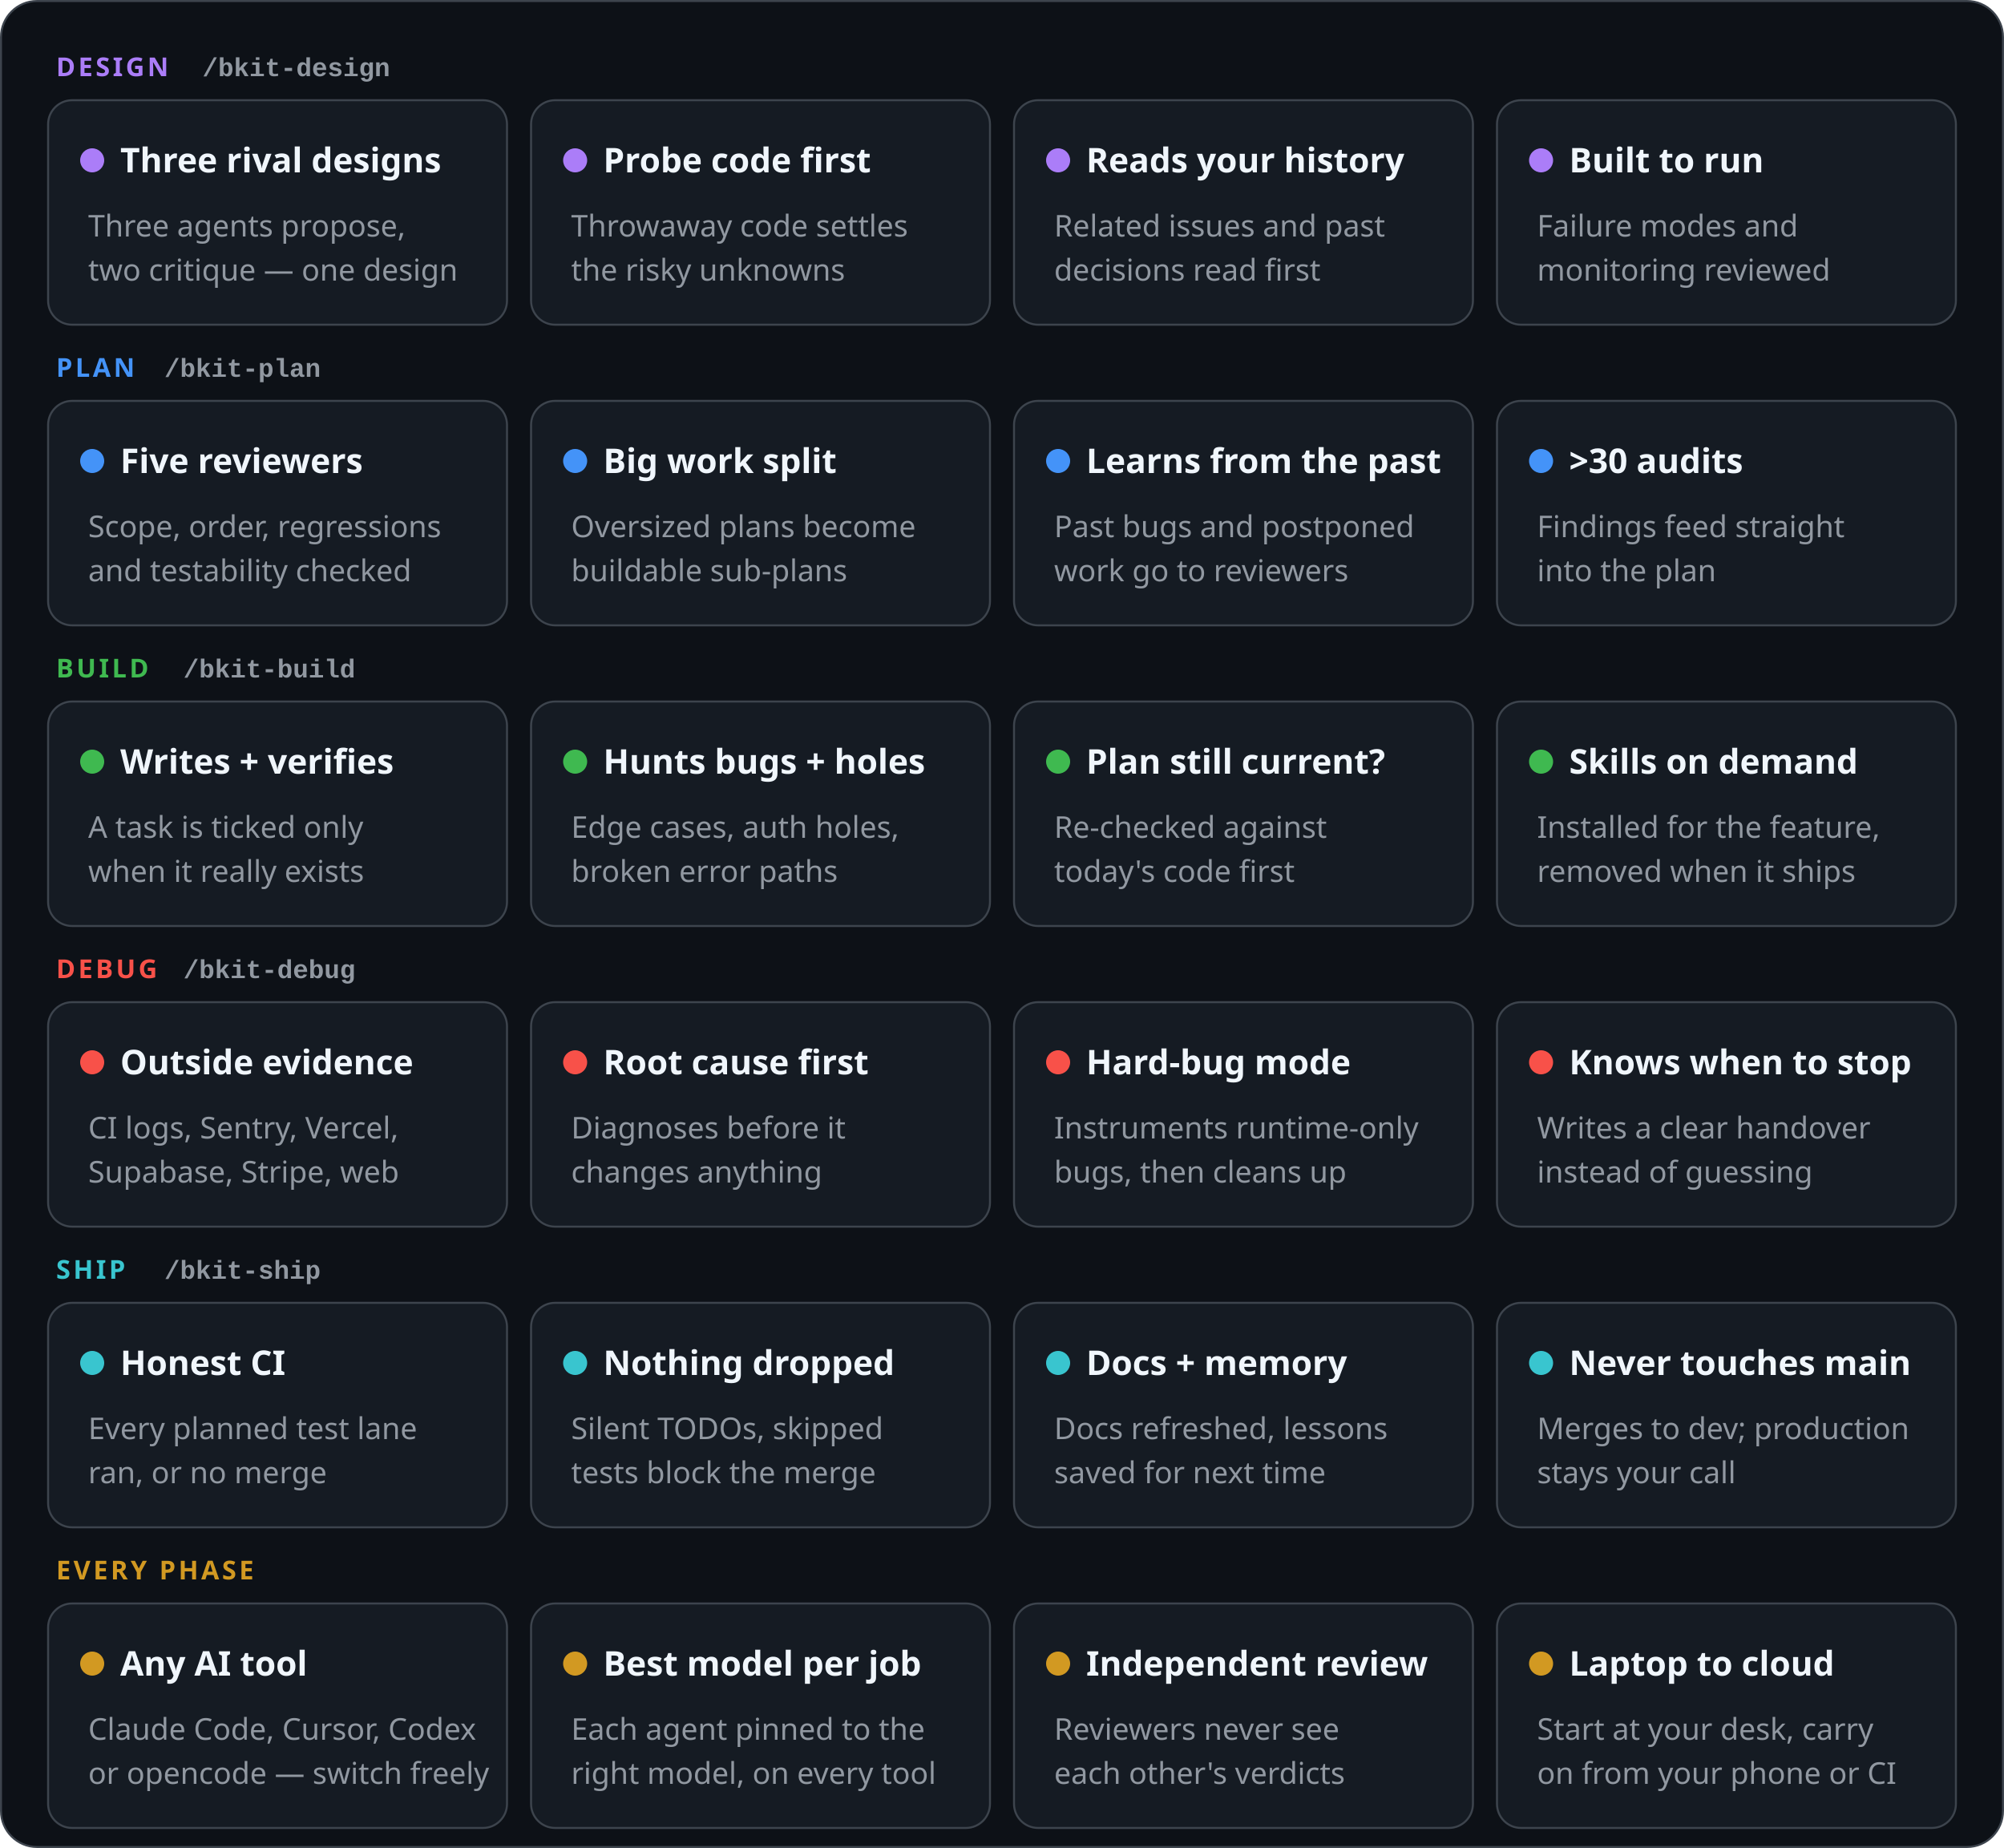
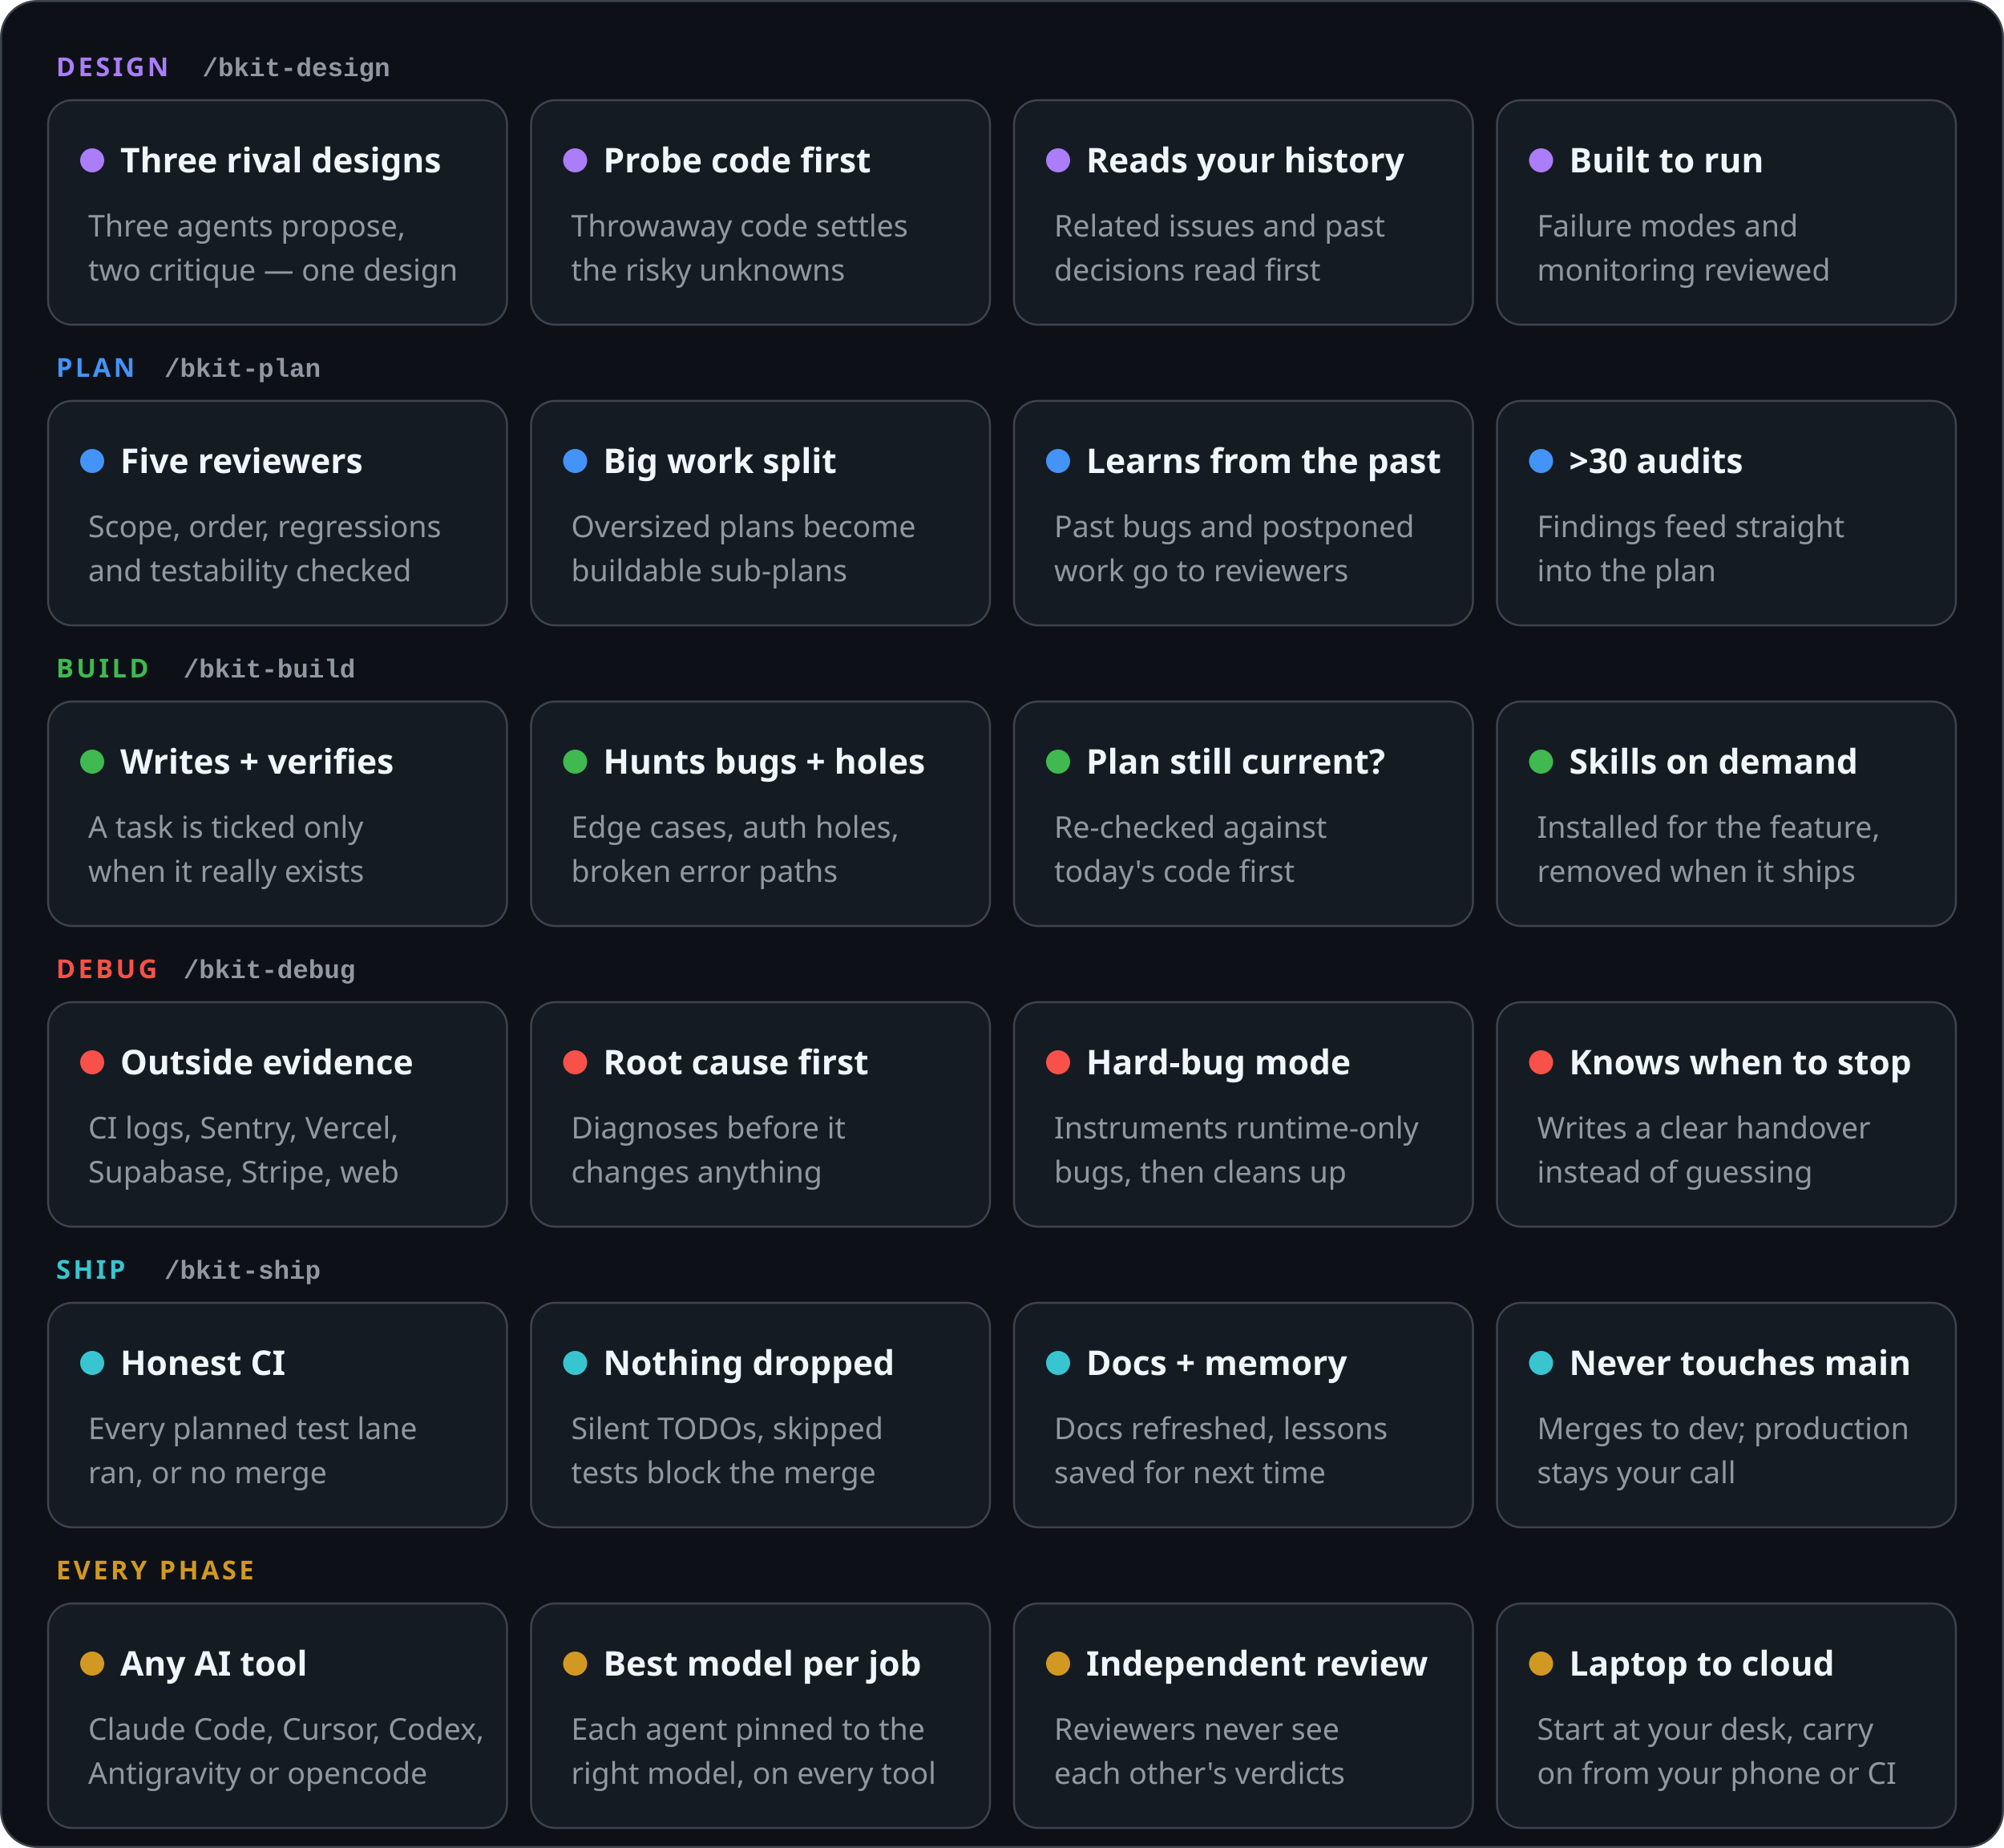
<svg xmlns="http://www.w3.org/2000/svg" width="1000" height="922" viewBox="0 0 1000 922" role="img" aria-label="What ships with bkit, one coloured row per phase. Design: three rival designs, probe code for the risky unknowns, reads your history, reviewed for failure modes. Plan: five reviewers, big work split up, learns from past bugs and postponed work, more than 30 audits. Build: writes and verifies, hunts bugs and security holes, checks the plan is still current, skills on demand. Debug: outside evidence from CI and your platforms, root cause first, hard-bug mode, knows when to stop. Ship: honest CI, nothing quietly dropped, docs and memory, never touches main. Every phase: any AI tool, best model per job, independent review, laptop to cloud.">
  <rect x="0.5" y="0.5" width="999" height="921" rx="18" fill="#0d1117" stroke="#3d444d" />
  <text x="28" y="38" font-family="-apple-system, BlinkMacSystemFont, 'Segoe UI', 'Noto Sans', Helvetica, Arial, sans-serif" font-size="13" font-weight="700" fill="#ab7df8" text-anchor="start" letter-spacing="1.4">DESIGN</text>
  <text x="101" y="38" font-family="ui-monospace, SFMono-Regular, 'SF Mono', Menlo, Consolas, 'Liberation Mono', monospace" font-size="13" font-weight="600" fill="#9198a1" text-anchor="start">/bkit-design</text>
  <rect x="24" y="50" width="229" height="112" rx="12" fill="#151b23" stroke="#3d444d" />
  <circle cx="46" cy="80" r="6" fill="#ab7df8" />
  <text x="60" y="86" font-family="-apple-system, BlinkMacSystemFont, 'Segoe UI', 'Noto Sans', Helvetica, Arial, sans-serif" font-size="17" font-weight="700" fill="#f0f6fc" text-anchor="start">Three rival designs</text>
  <text x="44" y="118" font-family="-apple-system, BlinkMacSystemFont, 'Segoe UI', 'Noto Sans', Helvetica, Arial, sans-serif" font-size="15" font-weight="400" fill="#9198a1" text-anchor="start">Three agents propose,</text>
  <text x="44" y="140" font-family="-apple-system, BlinkMacSystemFont, 'Segoe UI', 'Noto Sans', Helvetica, Arial, sans-serif" font-size="15" font-weight="400" fill="#9198a1" text-anchor="start">two critique — one design</text>
  <rect x="265" y="50" width="229" height="112" rx="12" fill="#151b23" stroke="#3d444d" />
  <circle cx="287" cy="80" r="6" fill="#ab7df8" />
  <text x="301" y="86" font-family="-apple-system, BlinkMacSystemFont, 'Segoe UI', 'Noto Sans', Helvetica, Arial, sans-serif" font-size="17" font-weight="700" fill="#f0f6fc" text-anchor="start">Probe code first</text>
  <text x="285" y="118" font-family="-apple-system, BlinkMacSystemFont, 'Segoe UI', 'Noto Sans', Helvetica, Arial, sans-serif" font-size="15" font-weight="400" fill="#9198a1" text-anchor="start">Throwaway code settles</text>
  <text x="285" y="140" font-family="-apple-system, BlinkMacSystemFont, 'Segoe UI', 'Noto Sans', Helvetica, Arial, sans-serif" font-size="15" font-weight="400" fill="#9198a1" text-anchor="start">the risky unknowns</text>
  <rect x="506" y="50" width="229" height="112" rx="12" fill="#151b23" stroke="#3d444d" />
  <circle cx="528" cy="80" r="6" fill="#ab7df8" />
  <text x="542" y="86" font-family="-apple-system, BlinkMacSystemFont, 'Segoe UI', 'Noto Sans', Helvetica, Arial, sans-serif" font-size="17" font-weight="700" fill="#f0f6fc" text-anchor="start">Reads your history</text>
  <text x="526" y="118" font-family="-apple-system, BlinkMacSystemFont, 'Segoe UI', 'Noto Sans', Helvetica, Arial, sans-serif" font-size="15" font-weight="400" fill="#9198a1" text-anchor="start">Related issues and past</text>
  <text x="526" y="140" font-family="-apple-system, BlinkMacSystemFont, 'Segoe UI', 'Noto Sans', Helvetica, Arial, sans-serif" font-size="15" font-weight="400" fill="#9198a1" text-anchor="start">decisions read first</text>
  <rect x="747" y="50" width="229" height="112" rx="12" fill="#151b23" stroke="#3d444d" />
  <circle cx="769" cy="80" r="6" fill="#ab7df8" />
  <text x="783" y="86" font-family="-apple-system, BlinkMacSystemFont, 'Segoe UI', 'Noto Sans', Helvetica, Arial, sans-serif" font-size="17" font-weight="700" fill="#f0f6fc" text-anchor="start">Built to run</text>
  <text x="767" y="118" font-family="-apple-system, BlinkMacSystemFont, 'Segoe UI', 'Noto Sans', Helvetica, Arial, sans-serif" font-size="15" font-weight="400" fill="#9198a1" text-anchor="start">Failure modes and</text>
  <text x="767" y="140" font-family="-apple-system, BlinkMacSystemFont, 'Segoe UI', 'Noto Sans', Helvetica, Arial, sans-serif" font-size="15" font-weight="400" fill="#9198a1" text-anchor="start">monitoring reviewed</text>
  <text x="28" y="188" font-family="-apple-system, BlinkMacSystemFont, 'Segoe UI', 'Noto Sans', Helvetica, Arial, sans-serif" font-size="13" font-weight="700" fill="#4493f8" text-anchor="start" letter-spacing="1.4">PLAN</text>
  <text x="82" y="188" font-family="ui-monospace, SFMono-Regular, 'SF Mono', Menlo, Consolas, 'Liberation Mono', monospace" font-size="13" font-weight="600" fill="#9198a1" text-anchor="start">/bkit-plan</text>
  <rect x="24" y="200" width="229" height="112" rx="12" fill="#151b23" stroke="#3d444d" />
  <circle cx="46" cy="230" r="6" fill="#4493f8" />
  <text x="60" y="236" font-family="-apple-system, BlinkMacSystemFont, 'Segoe UI', 'Noto Sans', Helvetica, Arial, sans-serif" font-size="17" font-weight="700" fill="#f0f6fc" text-anchor="start">Five reviewers</text>
  <text x="44" y="268" font-family="-apple-system, BlinkMacSystemFont, 'Segoe UI', 'Noto Sans', Helvetica, Arial, sans-serif" font-size="15" font-weight="400" fill="#9198a1" text-anchor="start">Scope, order, regressions</text>
  <text x="44" y="290" font-family="-apple-system, BlinkMacSystemFont, 'Segoe UI', 'Noto Sans', Helvetica, Arial, sans-serif" font-size="15" font-weight="400" fill="#9198a1" text-anchor="start">and testability checked</text>
  <rect x="265" y="200" width="229" height="112" rx="12" fill="#151b23" stroke="#3d444d" />
  <circle cx="287" cy="230" r="6" fill="#4493f8" />
  <text x="301" y="236" font-family="-apple-system, BlinkMacSystemFont, 'Segoe UI', 'Noto Sans', Helvetica, Arial, sans-serif" font-size="17" font-weight="700" fill="#f0f6fc" text-anchor="start">Big work split</text>
  <text x="285" y="268" font-family="-apple-system, BlinkMacSystemFont, 'Segoe UI', 'Noto Sans', Helvetica, Arial, sans-serif" font-size="15" font-weight="400" fill="#9198a1" text-anchor="start">Oversized plans become</text>
  <text x="285" y="290" font-family="-apple-system, BlinkMacSystemFont, 'Segoe UI', 'Noto Sans', Helvetica, Arial, sans-serif" font-size="15" font-weight="400" fill="#9198a1" text-anchor="start">buildable sub-plans</text>
  <rect x="506" y="200" width="229" height="112" rx="12" fill="#151b23" stroke="#3d444d" />
  <circle cx="528" cy="230" r="6" fill="#4493f8" />
  <text x="542" y="236" font-family="-apple-system, BlinkMacSystemFont, 'Segoe UI', 'Noto Sans', Helvetica, Arial, sans-serif" font-size="17" font-weight="700" fill="#f0f6fc" text-anchor="start">Learns from the past</text>
  <text x="526" y="268" font-family="-apple-system, BlinkMacSystemFont, 'Segoe UI', 'Noto Sans', Helvetica, Arial, sans-serif" font-size="15" font-weight="400" fill="#9198a1" text-anchor="start">Past bugs and postponed</text>
  <text x="526" y="290" font-family="-apple-system, BlinkMacSystemFont, 'Segoe UI', 'Noto Sans', Helvetica, Arial, sans-serif" font-size="15" font-weight="400" fill="#9198a1" text-anchor="start">work go to reviewers</text>
  <rect x="747" y="200" width="229" height="112" rx="12" fill="#151b23" stroke="#3d444d" />
  <circle cx="769" cy="230" r="6" fill="#4493f8" />
  <text x="783" y="236" font-family="-apple-system, BlinkMacSystemFont, 'Segoe UI', 'Noto Sans', Helvetica, Arial, sans-serif" font-size="17" font-weight="700" fill="#f0f6fc" text-anchor="start">&gt;30 audits</text>
  <text x="767" y="268" font-family="-apple-system, BlinkMacSystemFont, 'Segoe UI', 'Noto Sans', Helvetica, Arial, sans-serif" font-size="15" font-weight="400" fill="#9198a1" text-anchor="start">Findings feed straight</text>
  <text x="767" y="290" font-family="-apple-system, BlinkMacSystemFont, 'Segoe UI', 'Noto Sans', Helvetica, Arial, sans-serif" font-size="15" font-weight="400" fill="#9198a1" text-anchor="start">into the plan</text>
  <text x="28" y="338" font-family="-apple-system, BlinkMacSystemFont, 'Segoe UI', 'Noto Sans', Helvetica, Arial, sans-serif" font-size="13" font-weight="700" fill="#3fb950" text-anchor="start" letter-spacing="1.4">BUILD</text>
  <text x="91.5" y="338" font-family="ui-monospace, SFMono-Regular, 'SF Mono', Menlo, Consolas, 'Liberation Mono', monospace" font-size="13" font-weight="600" fill="#9198a1" text-anchor="start">/bkit-build</text>
  <rect x="24" y="350" width="229" height="112" rx="12" fill="#151b23" stroke="#3d444d" />
  <circle cx="46" cy="380" r="6" fill="#3fb950" />
  <text x="60" y="386" font-family="-apple-system, BlinkMacSystemFont, 'Segoe UI', 'Noto Sans', Helvetica, Arial, sans-serif" font-size="17" font-weight="700" fill="#f0f6fc" text-anchor="start">Writes + verifies</text>
  <text x="44" y="418" font-family="-apple-system, BlinkMacSystemFont, 'Segoe UI', 'Noto Sans', Helvetica, Arial, sans-serif" font-size="15" font-weight="400" fill="#9198a1" text-anchor="start">A task is ticked only</text>
  <text x="44" y="440" font-family="-apple-system, BlinkMacSystemFont, 'Segoe UI', 'Noto Sans', Helvetica, Arial, sans-serif" font-size="15" font-weight="400" fill="#9198a1" text-anchor="start">when it really exists</text>
  <rect x="265" y="350" width="229" height="112" rx="12" fill="#151b23" stroke="#3d444d" />
  <circle cx="287" cy="380" r="6" fill="#3fb950" />
  <text x="301" y="386" font-family="-apple-system, BlinkMacSystemFont, 'Segoe UI', 'Noto Sans', Helvetica, Arial, sans-serif" font-size="17" font-weight="700" fill="#f0f6fc" text-anchor="start">Hunts bugs + holes</text>
  <text x="285" y="418" font-family="-apple-system, BlinkMacSystemFont, 'Segoe UI', 'Noto Sans', Helvetica, Arial, sans-serif" font-size="15" font-weight="400" fill="#9198a1" text-anchor="start">Edge cases, auth holes,</text>
  <text x="285" y="440" font-family="-apple-system, BlinkMacSystemFont, 'Segoe UI', 'Noto Sans', Helvetica, Arial, sans-serif" font-size="15" font-weight="400" fill="#9198a1" text-anchor="start">broken error paths</text>
  <rect x="506" y="350" width="229" height="112" rx="12" fill="#151b23" stroke="#3d444d" />
  <circle cx="528" cy="380" r="6" fill="#3fb950" />
  <text x="542" y="386" font-family="-apple-system, BlinkMacSystemFont, 'Segoe UI', 'Noto Sans', Helvetica, Arial, sans-serif" font-size="17" font-weight="700" fill="#f0f6fc" text-anchor="start">Plan still current?</text>
  <text x="526" y="418" font-family="-apple-system, BlinkMacSystemFont, 'Segoe UI', 'Noto Sans', Helvetica, Arial, sans-serif" font-size="15" font-weight="400" fill="#9198a1" text-anchor="start">Re-checked against</text>
  <text x="526" y="440" font-family="-apple-system, BlinkMacSystemFont, 'Segoe UI', 'Noto Sans', Helvetica, Arial, sans-serif" font-size="15" font-weight="400" fill="#9198a1" text-anchor="start">today's code first</text>
  <rect x="747" y="350" width="229" height="112" rx="12" fill="#151b23" stroke="#3d444d" />
  <circle cx="769" cy="380" r="6" fill="#3fb950" />
  <text x="783" y="386" font-family="-apple-system, BlinkMacSystemFont, 'Segoe UI', 'Noto Sans', Helvetica, Arial, sans-serif" font-size="17" font-weight="700" fill="#f0f6fc" text-anchor="start">Skills on demand</text>
  <text x="767" y="418" font-family="-apple-system, BlinkMacSystemFont, 'Segoe UI', 'Noto Sans', Helvetica, Arial, sans-serif" font-size="15" font-weight="400" fill="#9198a1" text-anchor="start">Installed for the feature,</text>
  <text x="767" y="440" font-family="-apple-system, BlinkMacSystemFont, 'Segoe UI', 'Noto Sans', Helvetica, Arial, sans-serif" font-size="15" font-weight="400" fill="#9198a1" text-anchor="start">removed when it ships</text>
  <text x="28" y="488" font-family="-apple-system, BlinkMacSystemFont, 'Segoe UI', 'Noto Sans', Helvetica, Arial, sans-serif" font-size="13" font-weight="700" fill="#f85149" text-anchor="start" letter-spacing="1.4">DEBUG</text>
  <text x="91.5" y="488" font-family="ui-monospace, SFMono-Regular, 'SF Mono', Menlo, Consolas, 'Liberation Mono', monospace" font-size="13" font-weight="600" fill="#9198a1" text-anchor="start">/bkit-debug</text>
  <rect x="24" y="500" width="229" height="112" rx="12" fill="#151b23" stroke="#3d444d" />
  <circle cx="46" cy="530" r="6" fill="#f85149" />
  <text x="60" y="536" font-family="-apple-system, BlinkMacSystemFont, 'Segoe UI', 'Noto Sans', Helvetica, Arial, sans-serif" font-size="17" font-weight="700" fill="#f0f6fc" text-anchor="start">Outside evidence</text>
  <text x="44" y="568" font-family="-apple-system, BlinkMacSystemFont, 'Segoe UI', 'Noto Sans', Helvetica, Arial, sans-serif" font-size="15" font-weight="400" fill="#9198a1" text-anchor="start">CI logs, Sentry, Vercel,</text>
  <text x="44" y="590" font-family="-apple-system, BlinkMacSystemFont, 'Segoe UI', 'Noto Sans', Helvetica, Arial, sans-serif" font-size="15" font-weight="400" fill="#9198a1" text-anchor="start">Supabase, Stripe, web</text>
  <rect x="265" y="500" width="229" height="112" rx="12" fill="#151b23" stroke="#3d444d" />
  <circle cx="287" cy="530" r="6" fill="#f85149" />
  <text x="301" y="536" font-family="-apple-system, BlinkMacSystemFont, 'Segoe UI', 'Noto Sans', Helvetica, Arial, sans-serif" font-size="17" font-weight="700" fill="#f0f6fc" text-anchor="start">Root cause first</text>
  <text x="285" y="568" font-family="-apple-system, BlinkMacSystemFont, 'Segoe UI', 'Noto Sans', Helvetica, Arial, sans-serif" font-size="15" font-weight="400" fill="#9198a1" text-anchor="start">Diagnoses before it</text>
  <text x="285" y="590" font-family="-apple-system, BlinkMacSystemFont, 'Segoe UI', 'Noto Sans', Helvetica, Arial, sans-serif" font-size="15" font-weight="400" fill="#9198a1" text-anchor="start">changes anything</text>
  <rect x="506" y="500" width="229" height="112" rx="12" fill="#151b23" stroke="#3d444d" />
  <circle cx="528" cy="530" r="6" fill="#f85149" />
  <text x="542" y="536" font-family="-apple-system, BlinkMacSystemFont, 'Segoe UI', 'Noto Sans', Helvetica, Arial, sans-serif" font-size="17" font-weight="700" fill="#f0f6fc" text-anchor="start">Hard-bug mode</text>
  <text x="526" y="568" font-family="-apple-system, BlinkMacSystemFont, 'Segoe UI', 'Noto Sans', Helvetica, Arial, sans-serif" font-size="15" font-weight="400" fill="#9198a1" text-anchor="start">Instruments runtime-only</text>
  <text x="526" y="590" font-family="-apple-system, BlinkMacSystemFont, 'Segoe UI', 'Noto Sans', Helvetica, Arial, sans-serif" font-size="15" font-weight="400" fill="#9198a1" text-anchor="start">bugs, then cleans up</text>
  <rect x="747" y="500" width="229" height="112" rx="12" fill="#151b23" stroke="#3d444d" />
  <circle cx="769" cy="530" r="6" fill="#f85149" />
  <text x="783" y="536" font-family="-apple-system, BlinkMacSystemFont, 'Segoe UI', 'Noto Sans', Helvetica, Arial, sans-serif" font-size="17" font-weight="700" fill="#f0f6fc" text-anchor="start">Knows when to stop</text>
  <text x="767" y="568" font-family="-apple-system, BlinkMacSystemFont, 'Segoe UI', 'Noto Sans', Helvetica, Arial, sans-serif" font-size="15" font-weight="400" fill="#9198a1" text-anchor="start">Writes a clear handover</text>
  <text x="767" y="590" font-family="-apple-system, BlinkMacSystemFont, 'Segoe UI', 'Noto Sans', Helvetica, Arial, sans-serif" font-size="15" font-weight="400" fill="#9198a1" text-anchor="start">instead of guessing</text>
  <text x="28" y="638" font-family="-apple-system, BlinkMacSystemFont, 'Segoe UI', 'Noto Sans', Helvetica, Arial, sans-serif" font-size="13" font-weight="700" fill="#39c5cf" text-anchor="start" letter-spacing="1.4">SHIP</text>
  <text x="82" y="638" font-family="ui-monospace, SFMono-Regular, 'SF Mono', Menlo, Consolas, 'Liberation Mono', monospace" font-size="13" font-weight="600" fill="#9198a1" text-anchor="start">/bkit-ship</text>
  <rect x="24" y="650" width="229" height="112" rx="12" fill="#151b23" stroke="#3d444d" />
  <circle cx="46" cy="680" r="6" fill="#39c5cf" />
  <text x="60" y="686" font-family="-apple-system, BlinkMacSystemFont, 'Segoe UI', 'Noto Sans', Helvetica, Arial, sans-serif" font-size="17" font-weight="700" fill="#f0f6fc" text-anchor="start">Honest CI</text>
  <text x="44" y="718" font-family="-apple-system, BlinkMacSystemFont, 'Segoe UI', 'Noto Sans', Helvetica, Arial, sans-serif" font-size="15" font-weight="400" fill="#9198a1" text-anchor="start">Every planned test lane</text>
  <text x="44" y="740" font-family="-apple-system, BlinkMacSystemFont, 'Segoe UI', 'Noto Sans', Helvetica, Arial, sans-serif" font-size="15" font-weight="400" fill="#9198a1" text-anchor="start">ran, or no merge</text>
  <rect x="265" y="650" width="229" height="112" rx="12" fill="#151b23" stroke="#3d444d" />
  <circle cx="287" cy="680" r="6" fill="#39c5cf" />
  <text x="301" y="686" font-family="-apple-system, BlinkMacSystemFont, 'Segoe UI', 'Noto Sans', Helvetica, Arial, sans-serif" font-size="17" font-weight="700" fill="#f0f6fc" text-anchor="start">Nothing dropped</text>
  <text x="285" y="718" font-family="-apple-system, BlinkMacSystemFont, 'Segoe UI', 'Noto Sans', Helvetica, Arial, sans-serif" font-size="15" font-weight="400" fill="#9198a1" text-anchor="start">Silent TODOs, skipped</text>
  <text x="285" y="740" font-family="-apple-system, BlinkMacSystemFont, 'Segoe UI', 'Noto Sans', Helvetica, Arial, sans-serif" font-size="15" font-weight="400" fill="#9198a1" text-anchor="start">tests block the merge</text>
  <rect x="506" y="650" width="229" height="112" rx="12" fill="#151b23" stroke="#3d444d" />
  <circle cx="528" cy="680" r="6" fill="#39c5cf" />
  <text x="542" y="686" font-family="-apple-system, BlinkMacSystemFont, 'Segoe UI', 'Noto Sans', Helvetica, Arial, sans-serif" font-size="17" font-weight="700" fill="#f0f6fc" text-anchor="start">Docs + memory</text>
  <text x="526" y="718" font-family="-apple-system, BlinkMacSystemFont, 'Segoe UI', 'Noto Sans', Helvetica, Arial, sans-serif" font-size="15" font-weight="400" fill="#9198a1" text-anchor="start">Docs refreshed, lessons</text>
  <text x="526" y="740" font-family="-apple-system, BlinkMacSystemFont, 'Segoe UI', 'Noto Sans', Helvetica, Arial, sans-serif" font-size="15" font-weight="400" fill="#9198a1" text-anchor="start">saved for next time</text>
  <rect x="747" y="650" width="229" height="112" rx="12" fill="#151b23" stroke="#3d444d" />
  <circle cx="769" cy="680" r="6" fill="#39c5cf" />
  <text x="783" y="686" font-family="-apple-system, BlinkMacSystemFont, 'Segoe UI', 'Noto Sans', Helvetica, Arial, sans-serif" font-size="17" font-weight="700" fill="#f0f6fc" text-anchor="start">Never touches main</text>
  <text x="767" y="718" font-family="-apple-system, BlinkMacSystemFont, 'Segoe UI', 'Noto Sans', Helvetica, Arial, sans-serif" font-size="15" font-weight="400" fill="#9198a1" text-anchor="start">Merges to dev; production</text>
  <text x="767" y="740" font-family="-apple-system, BlinkMacSystemFont, 'Segoe UI', 'Noto Sans', Helvetica, Arial, sans-serif" font-size="15" font-weight="400" fill="#9198a1" text-anchor="start">stays your call</text>
  <text x="28" y="788" font-family="-apple-system, BlinkMacSystemFont, 'Segoe UI', 'Noto Sans', Helvetica, Arial, sans-serif" font-size="13" font-weight="700" fill="#d29922" text-anchor="start" letter-spacing="1.4">EVERY PHASE</text>
  <text x="148.5" y="788" font-family="ui-monospace, SFMono-Regular, 'SF Mono', Menlo, Consolas, 'Liberation Mono', monospace" font-size="13" font-weight="600" fill="#9198a1" text-anchor="start" />
  <rect x="24" y="800" width="229" height="112" rx="12" fill="#151b23" stroke="#3d444d" />
  <circle cx="46" cy="830" r="6" fill="#d29922" />
  <text x="60" y="836" font-family="-apple-system, BlinkMacSystemFont, 'Segoe UI', 'Noto Sans', Helvetica, Arial, sans-serif" font-size="17" font-weight="700" fill="#f0f6fc" text-anchor="start">Any AI tool</text>
-   <text x="44" y="868" font-family="-apple-system, BlinkMacSystemFont, 'Segoe UI', 'Noto Sans', Helvetica, Arial, sans-serif" font-size="15" font-weight="400" fill="#9198a1" text-anchor="start">Claude Code, Cursor, Codex</text>
-   <text x="44" y="890" font-family="-apple-system, BlinkMacSystemFont, 'Segoe UI', 'Noto Sans', Helvetica, Arial, sans-serif" font-size="15" font-weight="400" fill="#9198a1" text-anchor="start">or opencode — switch freely</text>
+   <text x="44" y="868" font-family="-apple-system, BlinkMacSystemFont, 'Segoe UI', 'Noto Sans', Helvetica, Arial, sans-serif" font-size="15" font-weight="400" fill="#9198a1" text-anchor="start">Claude Code, Cursor, Codex,</text>
+   <text x="44" y="890" font-family="-apple-system, BlinkMacSystemFont, 'Segoe UI', 'Noto Sans', Helvetica, Arial, sans-serif" font-size="15" font-weight="400" fill="#9198a1" text-anchor="start">Antigravity or opencode</text>
  <rect x="265" y="800" width="229" height="112" rx="12" fill="#151b23" stroke="#3d444d" />
  <circle cx="287" cy="830" r="6" fill="#d29922" />
  <text x="301" y="836" font-family="-apple-system, BlinkMacSystemFont, 'Segoe UI', 'Noto Sans', Helvetica, Arial, sans-serif" font-size="17" font-weight="700" fill="#f0f6fc" text-anchor="start">Best model per job</text>
  <text x="285" y="868" font-family="-apple-system, BlinkMacSystemFont, 'Segoe UI', 'Noto Sans', Helvetica, Arial, sans-serif" font-size="15" font-weight="400" fill="#9198a1" text-anchor="start">Each agent pinned to the</text>
  <text x="285" y="890" font-family="-apple-system, BlinkMacSystemFont, 'Segoe UI', 'Noto Sans', Helvetica, Arial, sans-serif" font-size="15" font-weight="400" fill="#9198a1" text-anchor="start">right model, on every tool</text>
  <rect x="506" y="800" width="229" height="112" rx="12" fill="#151b23" stroke="#3d444d" />
  <circle cx="528" cy="830" r="6" fill="#d29922" />
  <text x="542" y="836" font-family="-apple-system, BlinkMacSystemFont, 'Segoe UI', 'Noto Sans', Helvetica, Arial, sans-serif" font-size="17" font-weight="700" fill="#f0f6fc" text-anchor="start">Independent review</text>
  <text x="526" y="868" font-family="-apple-system, BlinkMacSystemFont, 'Segoe UI', 'Noto Sans', Helvetica, Arial, sans-serif" font-size="15" font-weight="400" fill="#9198a1" text-anchor="start">Reviewers never see</text>
  <text x="526" y="890" font-family="-apple-system, BlinkMacSystemFont, 'Segoe UI', 'Noto Sans', Helvetica, Arial, sans-serif" font-size="15" font-weight="400" fill="#9198a1" text-anchor="start">each other's verdicts</text>
  <rect x="747" y="800" width="229" height="112" rx="12" fill="#151b23" stroke="#3d444d" />
  <circle cx="769" cy="830" r="6" fill="#d29922" />
  <text x="783" y="836" font-family="-apple-system, BlinkMacSystemFont, 'Segoe UI', 'Noto Sans', Helvetica, Arial, sans-serif" font-size="17" font-weight="700" fill="#f0f6fc" text-anchor="start">Laptop to cloud</text>
  <text x="767" y="868" font-family="-apple-system, BlinkMacSystemFont, 'Segoe UI', 'Noto Sans', Helvetica, Arial, sans-serif" font-size="15" font-weight="400" fill="#9198a1" text-anchor="start">Start at your desk, carry</text>
  <text x="767" y="890" font-family="-apple-system, BlinkMacSystemFont, 'Segoe UI', 'Noto Sans', Helvetica, Arial, sans-serif" font-size="15" font-weight="400" fill="#9198a1" text-anchor="start">on from your phone or CI</text>
</svg>
